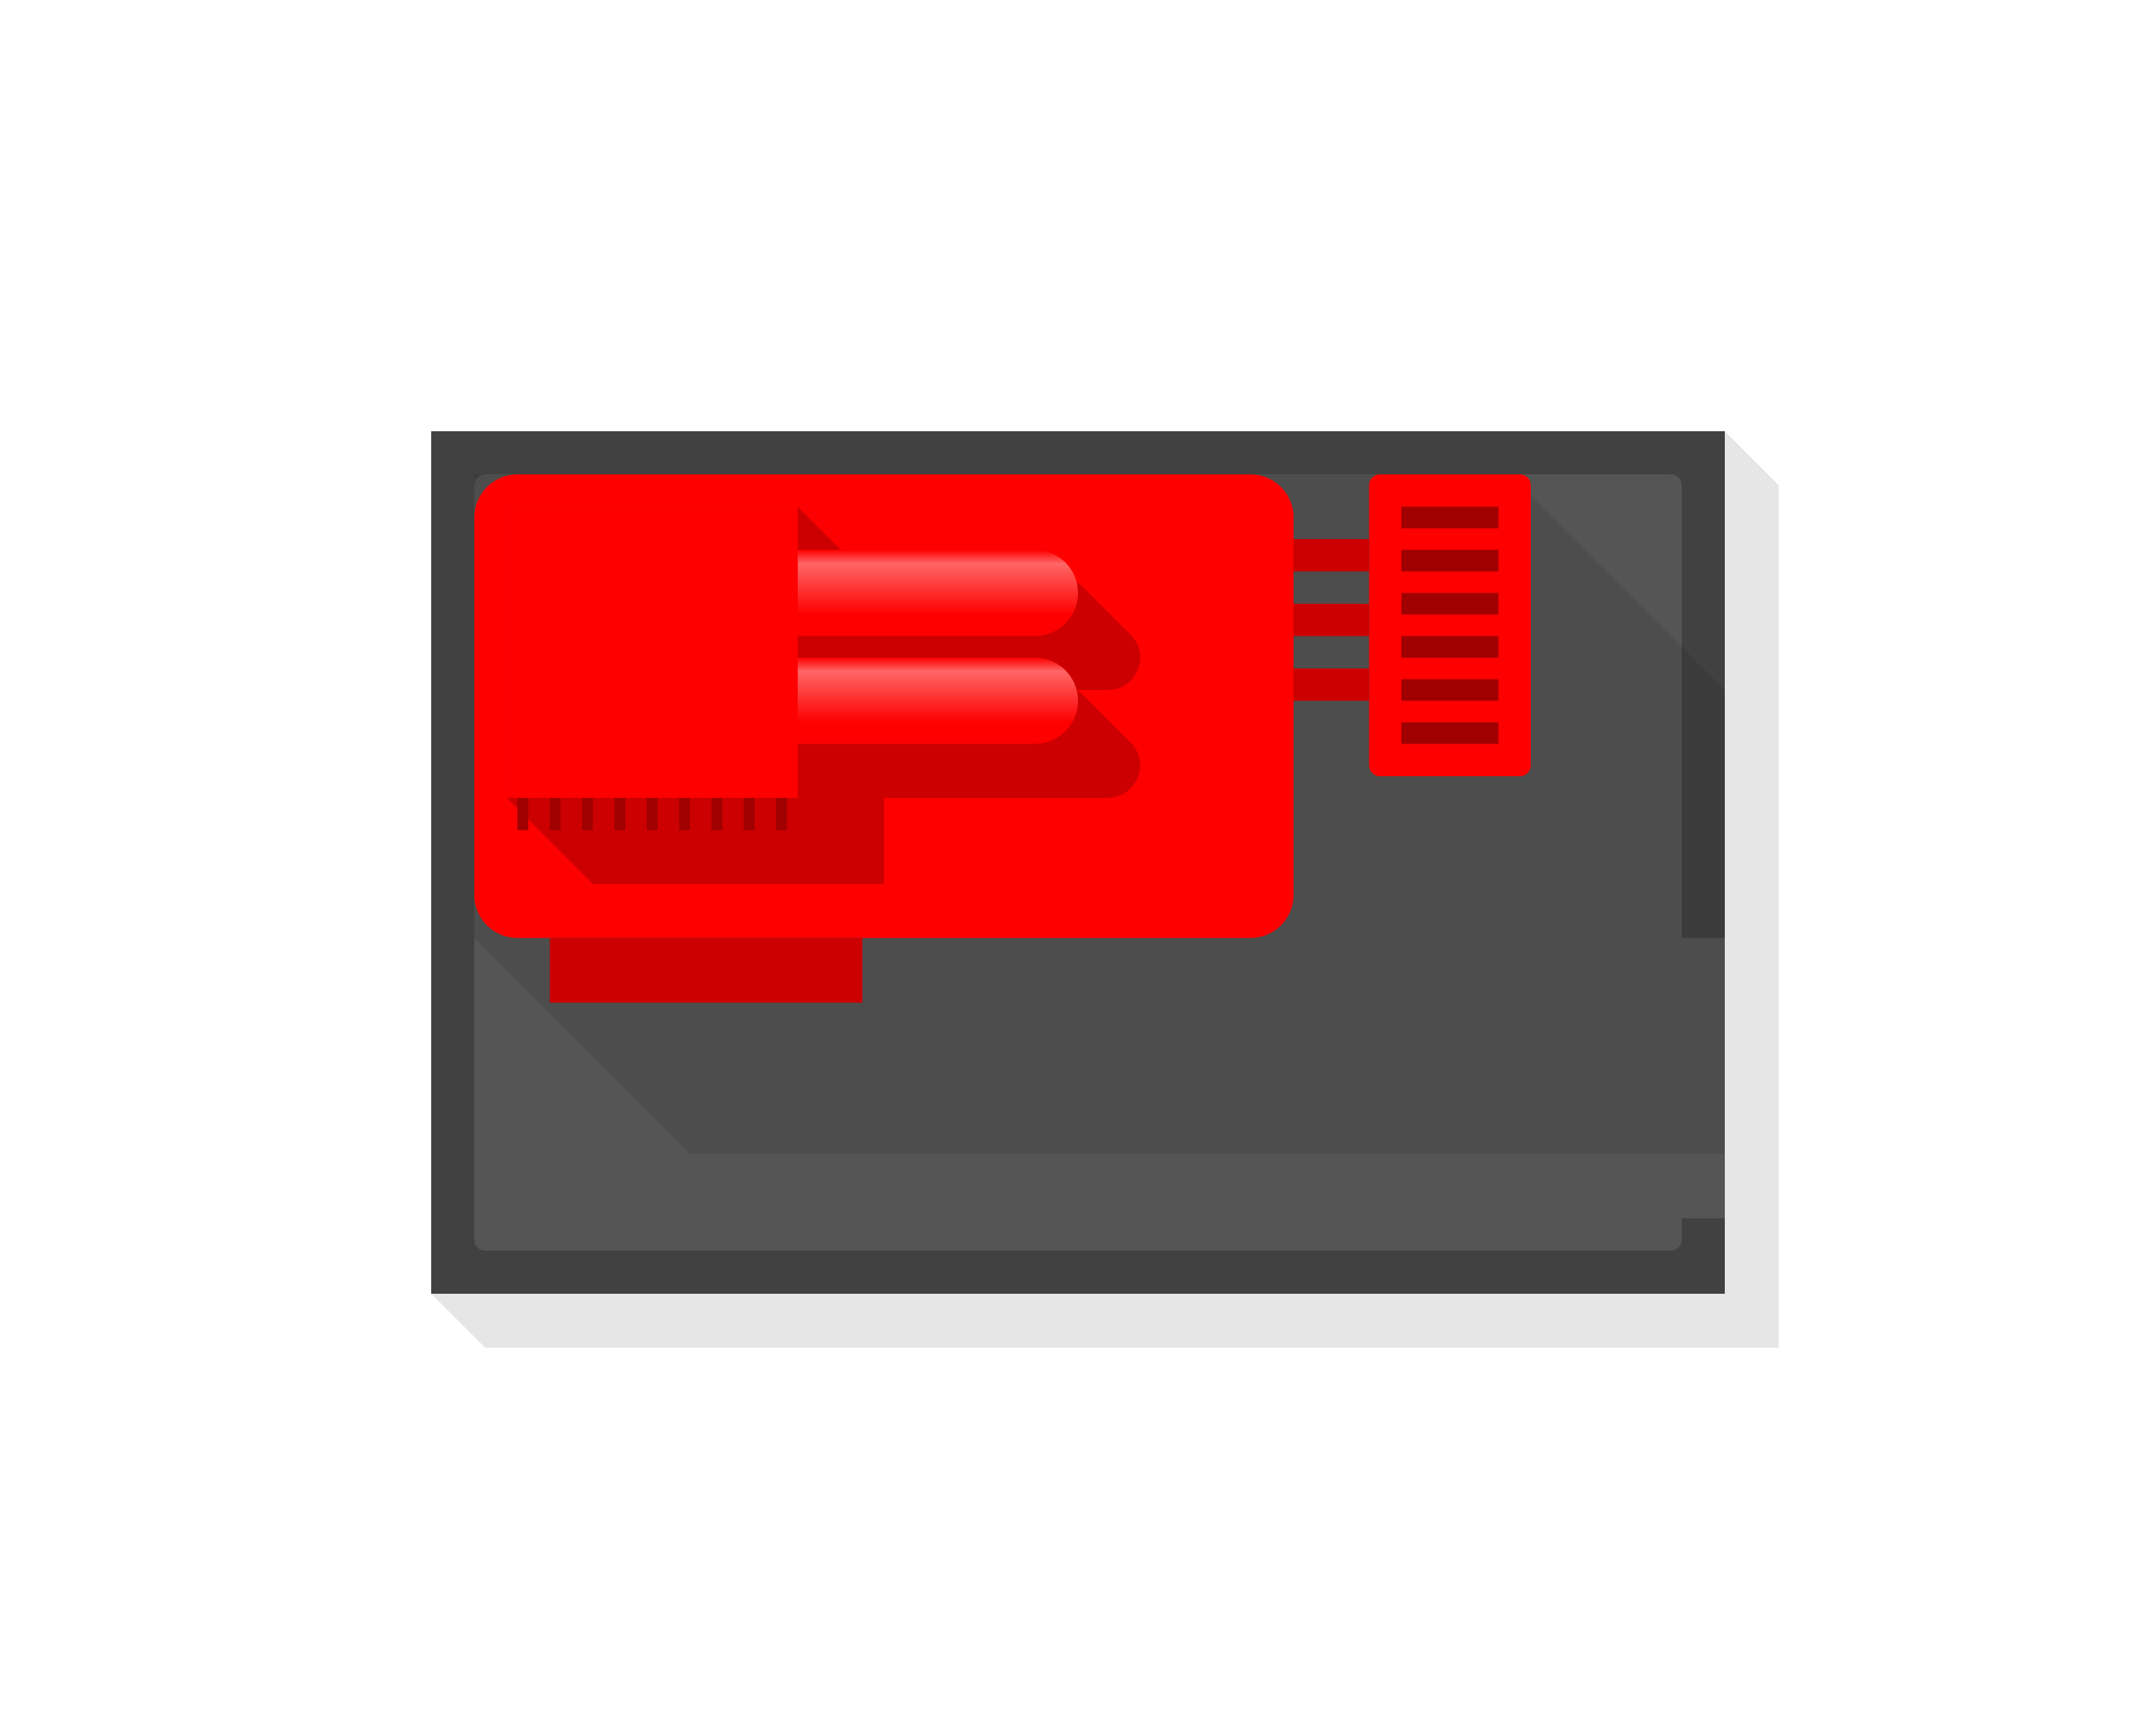
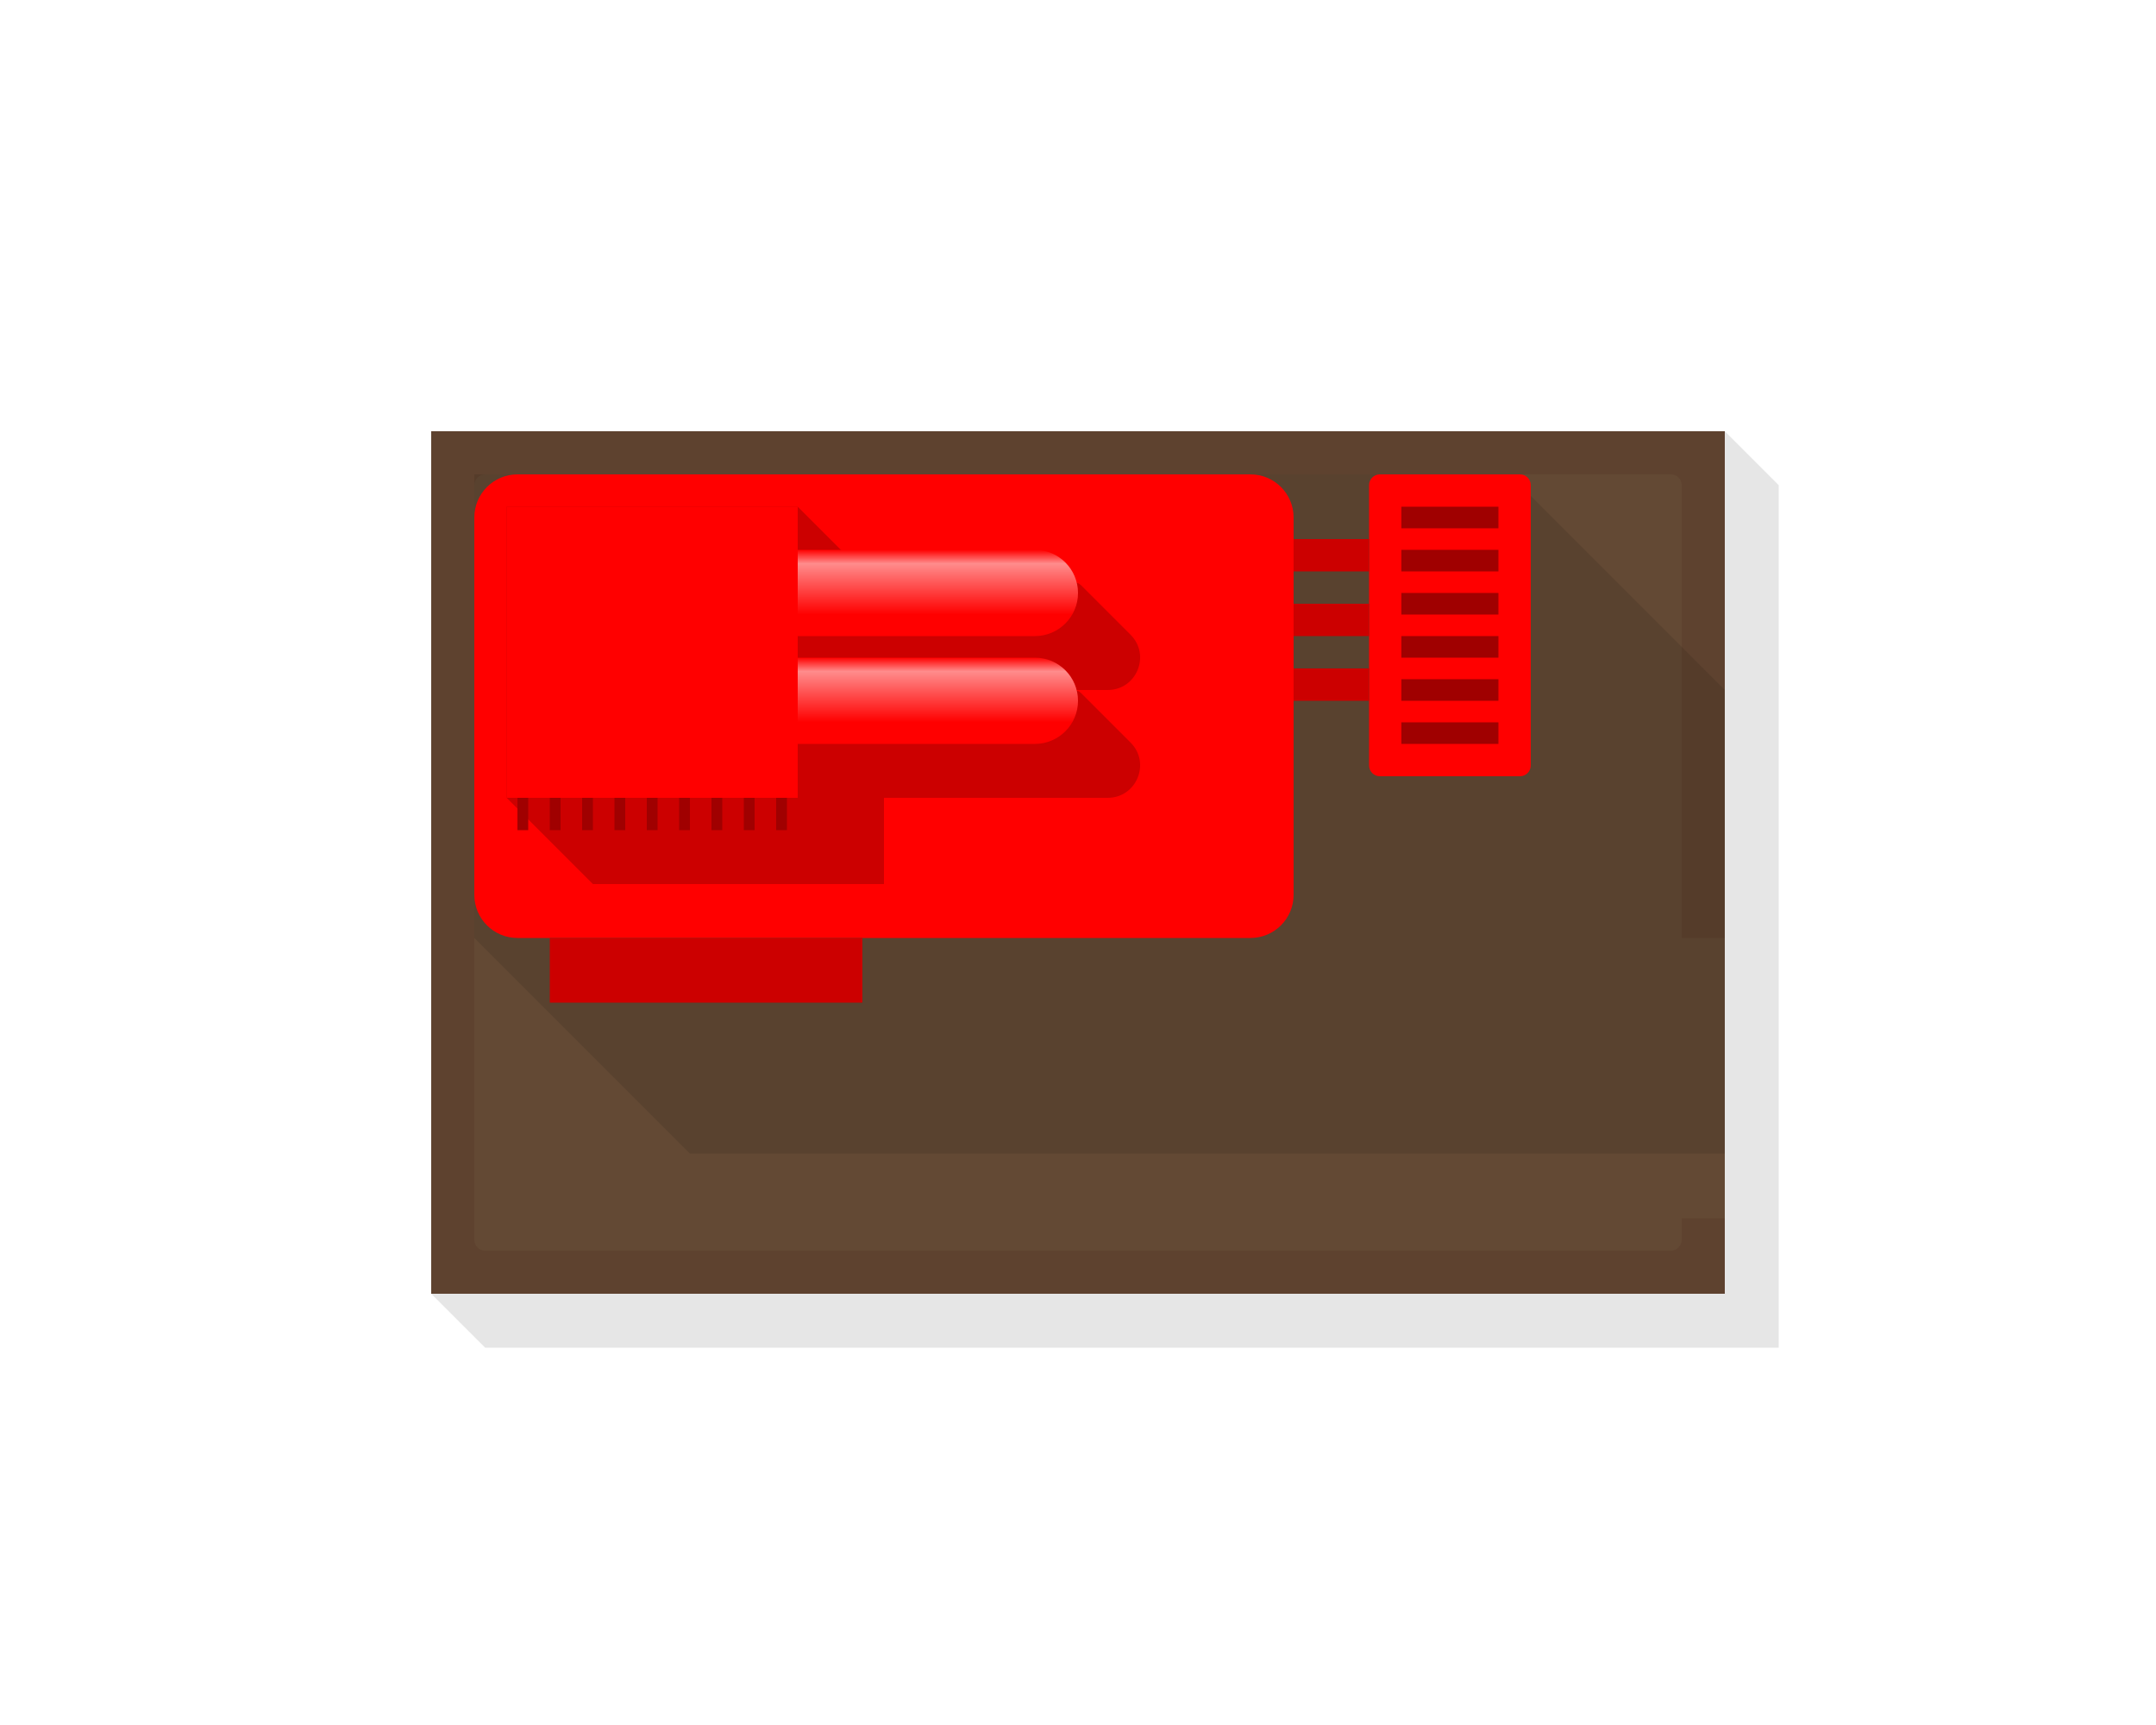
<svg xmlns="http://www.w3.org/2000/svg" width="200" height="160" viewBox="0 0 200 160" fill="none">
  <g id="Factory-Right">
    <rect id="PinPlacement" x="48.5" y="48.5" width="24" height="24" stroke="black" />
    <g id="Ground">
-       <rect id="Fill" x="40" y="40" width="120" height="80" fill="#414141" />
-       <rect id="Entrance" x="153" y="87" width="7" height="26" fill="#555555" />
-       <rect id="Parking" x="44" y="44" width="112" height="72" rx="1" fill="#555555" />
+       <rect id="Fill" x="40" y="40" width="120" height="80" fill="#5E422F" />
+       <rect id="Entrance" x="153" y="87" width="7" height="26" fill="#634934" />
+       <rect id="Parking" x="44" y="44" width="112" height="72" rx="1" fill="#634934" />
    </g>
    <g id="Shadows">
      <path id="Shadow" d="M45 125H165V45L160 40V120H40L45 125Z" fill="black" fill-opacity="0.1" />
      <path id="Shadow_2" d="M160 64V107H64L44 87V44H140L160 64Z" fill="black" fill-opacity="0.1" />
    </g>
    <g id="Building">
      <rect id="RoofMain" x="44" y="44" width="76" height="43" rx="4" fill="#FF0000" />
      <path id="RoofShadow" d="M82 55V82H55L47 74V47H74L82 55Z" fill="#CC0000" />
      <rect id="RoofMain_2" x="47" y="47" width="27" height="27" fill="#FF0000" />
      <rect id="RoofShadow_2" x="51" y="87" width="29" height="6" fill="#CC0000" />
      <rect id="RoofMain_3" x="127" y="44" width="15" height="28" rx="1" fill="#FF0000" />
      <path id="RoofShadow_3" d="M100.293 64.293C100.105 64.105 99.851 64 99.586 64H74V74H102.757C105.43 74 106.769 70.769 104.879 68.879L100.293 64.293Z" fill="#CC0000" />
      <path id="RoofShadow_4" d="M100.293 54.293C100.105 54.105 99.851 54 99.586 54H74V64H102.757C105.43 64 106.769 60.769 104.879 58.879L100.293 54.293Z" fill="#CC0000" />
      <path id="RoofMain_4" d="M100 55C100 52.791 98.209 51 96 51H74V59H96C98.209 59 100 57.209 100 55Z" fill="#FF0000" />
      <path id="RoofMain_5" d="M100 65C100 62.791 98.209 61 96 61H74V69H96C98.209 69 100 67.209 100 65Z" fill="#FF0000" />
      <path id="Gradient" d="M100 65C100 62.791 98.209 61 96 61H74V69H96C98.209 69 100 67.209 100 65Z" fill="url(#paint0_linear_103_558)" />
      <path id="Gradient_2" d="M100 55C100 52.791 98.209 51 96 51H74V59H96C98.209 59 100 57.209 100 55Z" fill="url(#paint1_linear_103_558)" />
      <rect id="RoofShadow_5" x="120" y="50" width="7" height="3" fill="#CC0000" />
      <rect id="RoofShadow_6" x="120" y="56" width="7" height="3" fill="#CC0000" />
      <rect id="RoofShadow_7" x="120" y="62" width="7" height="3" fill="#CC0000" />
      <g id="RoofDarkest">
        <path d="M49 77H48V74H49V77Z" fill="#A00000" />
        <path d="M52 77H51V74H52V77Z" fill="#A00000" />
        <path d="M55 77H54V74H55V77Z" fill="#A00000" />
        <path d="M58 77H57V74H58V77Z" fill="#A00000" />
        <path d="M61 77H60V74H61V77Z" fill="#A00000" />
        <path d="M64 77H63V74H64V77Z" fill="#A00000" />
        <path d="M67 77H66V74H67V77Z" fill="#A00000" />
        <path d="M70 77H69V74H70V77Z" fill="#A00000" />
        <path d="M73 77H72V74H73V77Z" fill="#A00000" />
      </g>
    </g>
    <g id="Pins">
      <rect id="Pin_1" x="130" y="67" width="9" height="2" fill="#A00000" />
      <rect id="Pin_2" x="130" y="63" width="9" height="2" fill="#A00000" />
      <rect id="Pin_3" x="130" y="59" width="9" height="2" fill="#A00000" />
      <rect id="Pin_4" x="130" y="55" width="9" height="2" fill="#A00000" />
      <rect id="Pin_5" x="130" y="51" width="9" height="2" fill="#A00000" />
      <rect id="Pin_6" x="130" y="47" width="9" height="2" fill="#A00000" />
    </g>
  </g>
  <defs>
    <linearGradient id="paint0_linear_103_558" x1="87" y1="61" x2="87" y2="69" gradientUnits="userSpaceOnUse">
      <stop stop-color="white" stop-opacity="0" />
-       <stop offset="0.159" stop-color="white" stop-opacity="0.4" />
+       <stop offset="0.159" stop-color="white" stop-opacity="0.55" />
      <stop offset="0.75" stop-color="white" stop-opacity="0" />
    </linearGradient>
    <linearGradient id="paint1_linear_103_558" x1="87" y1="51" x2="87" y2="59" gradientUnits="userSpaceOnUse">
      <stop stop-color="white" stop-opacity="0" />
-       <stop offset="0.159" stop-color="white" stop-opacity="0.4" />
+       <stop offset="0.159" stop-color="white" stop-opacity="0.55" />
      <stop offset="0.75" stop-color="white" stop-opacity="0" />
    </linearGradient>
  </defs>
</svg>
